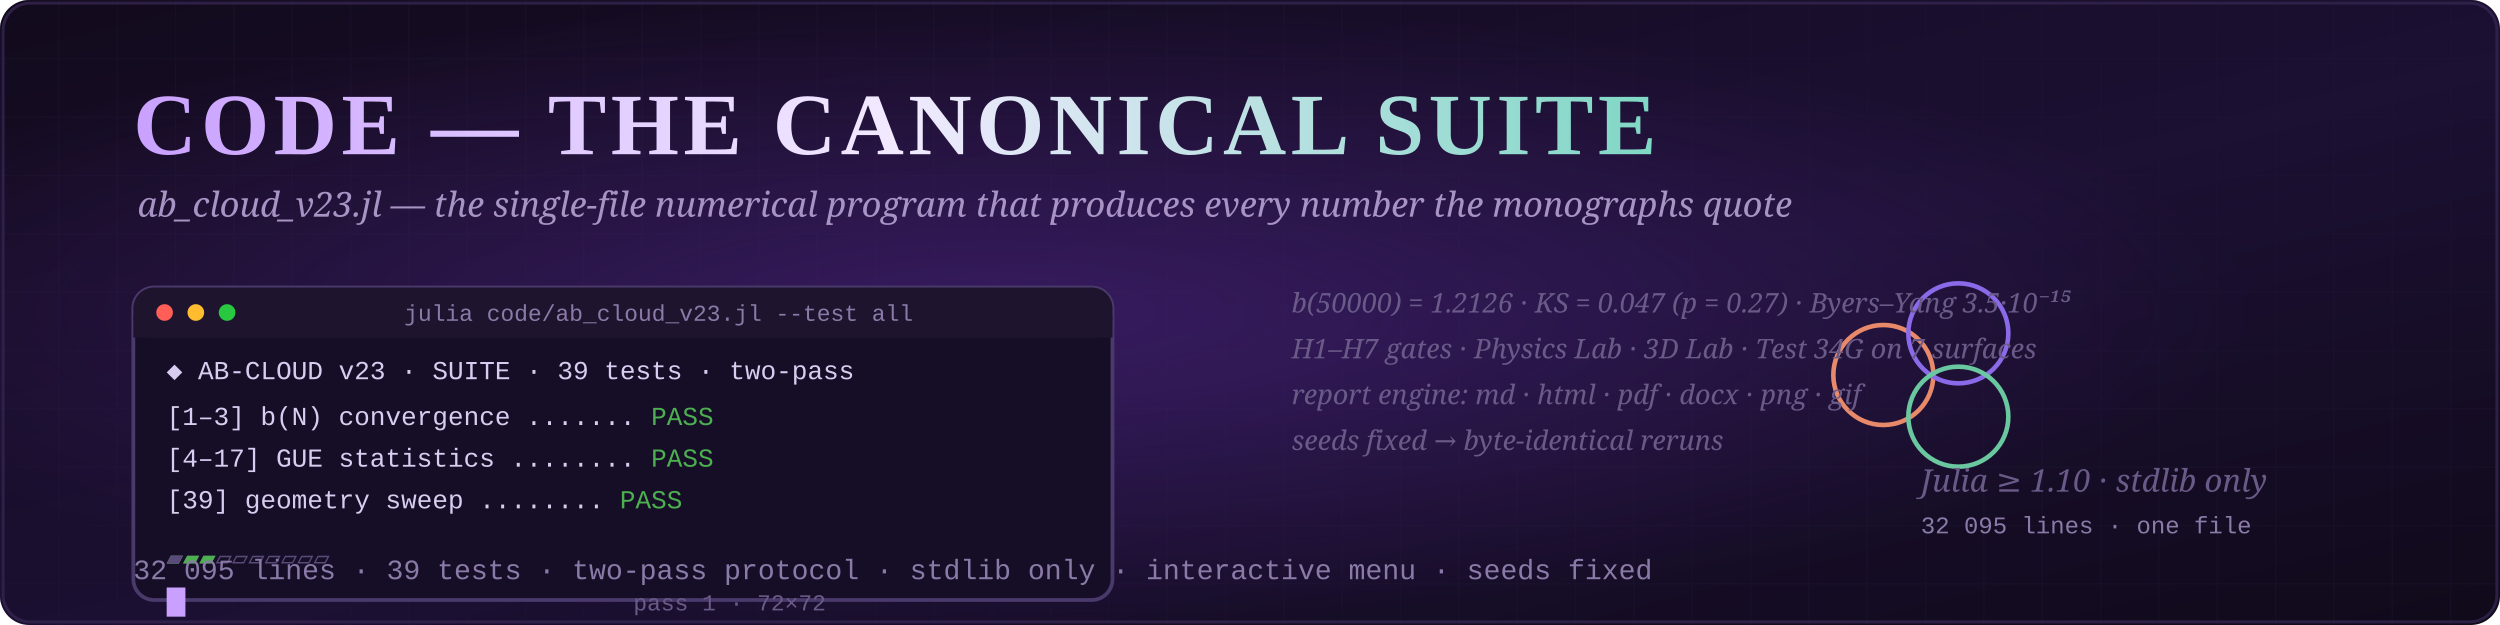
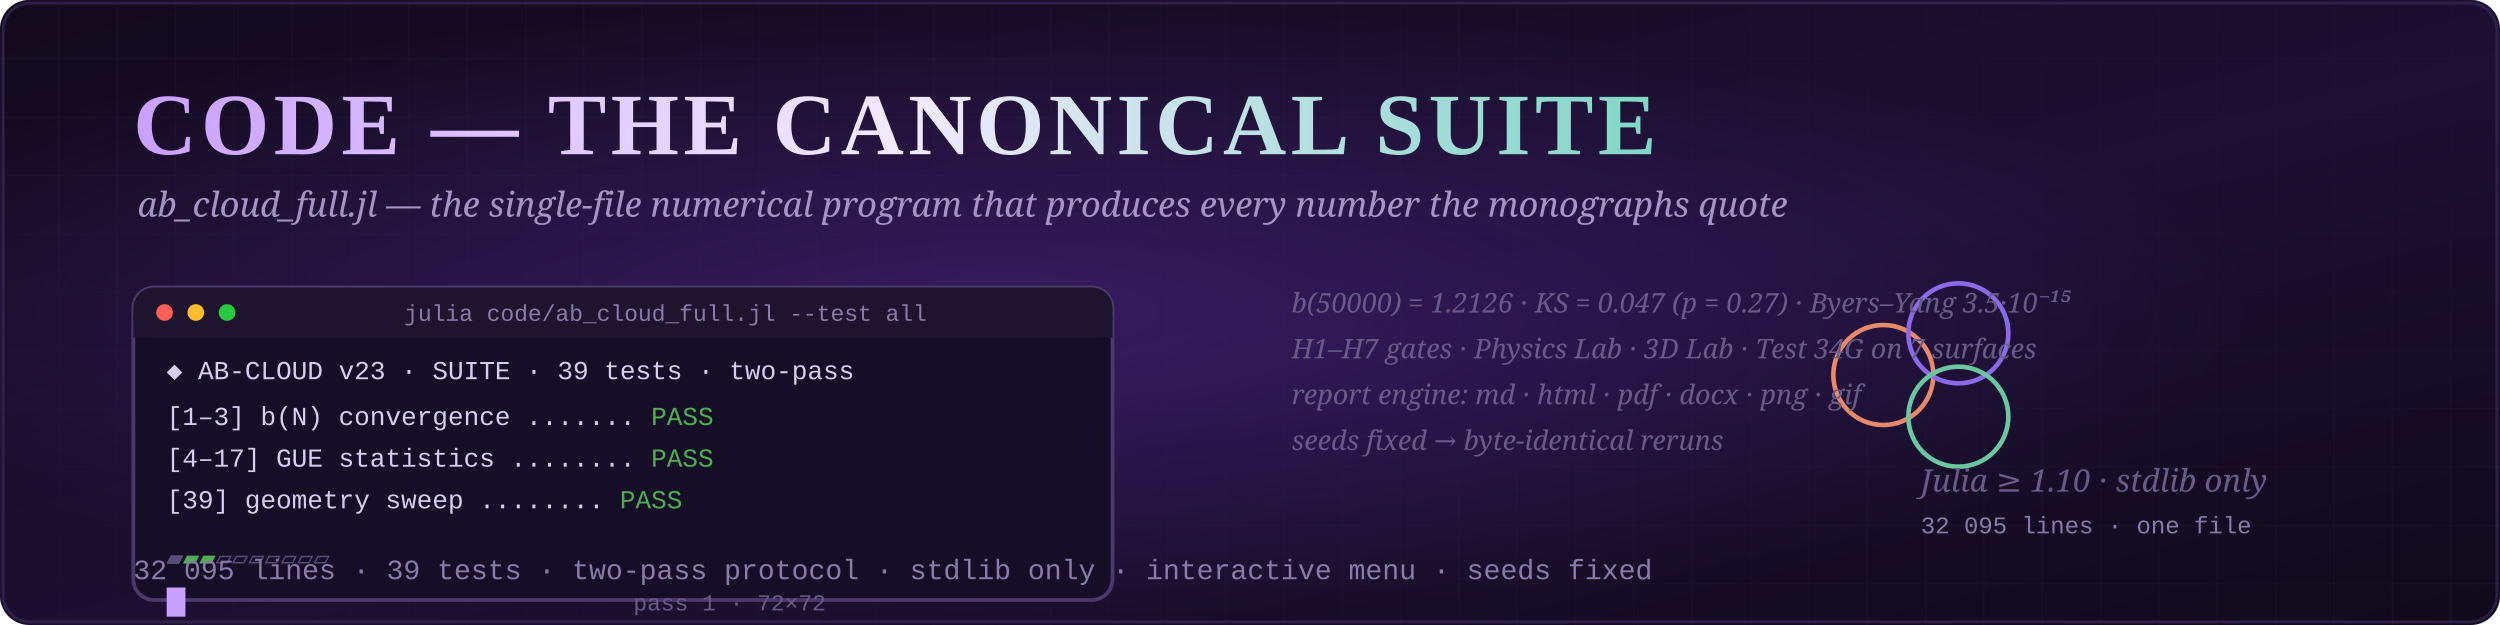
<svg xmlns="http://www.w3.org/2000/svg" width="1200" height="300" viewBox="0 0 1200 300" role="img" aria-label="CODE — THE CANONICAL SUITE — animated banner">
  <defs>
    <linearGradient id="bg" x1="0" y1="0" x2="1" y2="1">
      <stop offset="0" stop-color="#120a1c" />
      <stop offset="0.55" stop-color="#1c1033" />
      <stop offset="1" stop-color="#100a1a" />
    </linearGradient>
    <linearGradient id="tg" x1="0" y1="0" x2="1" y2="0">
      <stop offset="0" stop-color="#c9a0ff" />
      <stop offset="0.5" stop-color="#f2eaff" />
      <stop offset="1" stop-color="#7fd7c4" />
      <animate attributeName="x1" values="-0.6;0.4" dur="6s" repeatCount="indefinite" />
      <animate attributeName="x2" values="0.4;1.4" dur="6s" repeatCount="indefinite" />
    </linearGradient>
    <radialGradient id="halo" cx="0.4" cy="0.5" r="0.5">
      <stop offset="0" stop-color="#5a2a9a" stop-opacity="0.45" />
      <stop offset="1" stop-color="#5a2a9a" stop-opacity="0" />
    </radialGradient>
    <pattern id="grid" width="28" height="28" patternUnits="userSpaceOnUse">
      <path d="M28 0H0V28" fill="none" stroke="#1c1430" stroke-width="1" />
    </pattern>
  </defs>
  <rect width="1200" height="300" rx="14" fill="url(#bg)" />
  <rect width="1200" height="300" rx="14" fill="url(#grid)" opacity="0.5" />
  <rect width="1200" height="300" rx="14" fill="url(#halo)" />
  <rect x="1.5" y="1.5" width="1197" height="297" rx="13" fill="none" stroke="#33244f" stroke-width="1.4" opacity="0.8" />
  <text x="64" y="74" font-family="Georgia, 'Times New Roman', serif" font-size="42" font-weight="700" letter-spacing="2.2" fill="url(#tg)">CODE — THE CANONICAL SUITE</text>
-   <text x="66" y="104" font-family="Georgia, serif" font-size="16.5" font-style="italic" fill="#a894c4">ab_cloud_v23.jl — the single-file numerical program that produces every number the monographs quote</text>
+   <text x="66" y="104" font-family="Georgia, serif" font-size="16.5" font-style="italic" fill="#a894c4">ab_cloud_full.jl — the single-file numerical program that produces every number the monographs quote</text>
  <g transform="translate(64,138)">
    <rect x="0" y="0" width="470" height="150" rx="10" fill="#160e26" stroke="#4a3a6c" stroke-width="1.8" />
    <rect x="0" y="0" width="470" height="24" rx="10" fill="#1e142e" />
    <rect x="0" y="14" width="470" height="10" fill="#1e142e" />
    <circle cx="15" cy="12" r="4" fill="#ff5f57" />
    <circle cx="30" cy="12" r="4" fill="#febc2e" />
    <circle cx="45" cy="12" r="4" fill="#28c840" />
-     <text x="130" y="16" font-family="'Courier New',monospace" font-size="11" fill="#8a7aa8">julia code/ab_cloud_v23.jl --test all</text>
+     <text x="130" y="16" font-family="'Courier New',monospace" font-size="11" fill="#8a7aa8">julia code/ab_cloud_full.jl --test all</text>
    <g font-family="'Courier New',monospace" font-size="12.5" fill="#d8ccf0">
      <text x="16" y="44">◆ AB-CLOUD v23 · SUITE · 39 tests · two-pass</text>
      <text x="16" y="66">[1–3]  b(N) convergence ....... <tspan fill="#4caf50">PASS</tspan>
      </text>
      <text x="16" y="86">[4–17] GUE statistics ........ <tspan fill="#4caf50">PASS</tspan>
      </text>
      <text x="16" y="106">[39]   geometry sweep ........ <tspan fill="#4caf50">PASS</tspan>
      </text>
    </g>
    <g font-family="'Courier New',monospace" font-size="13" fill="#5a4a7a">
      <text x="16" y="134">▰▰▰▱▱▱▱▱▱▱</text>
      <text x="16" y="134" fill="#c9a0ff">
        <animate attributeName="opacity" values="0;1" dur="2.6s" repeatCount="indefinite" />
      </text>
      <g>
        <text x="16" y="134" fill="#4caf50">▰▰▰</text>
        <text x="16" y="134">
          <animate attributeName="opacity" values="0;0;0;1;0" keyTimes="0;0.3;0.45;0.6;1" dur="3.4s" repeatCount="indefinite" />▰</text>
      </g>
    </g>
    <rect x="16" y="144" width="9" height="14" fill="#c9a0ff">
      <animate attributeName="opacity" values="1;0;1" dur="1.1s" repeatCount="indefinite" />
    </rect>
    <text x="240" y="155" font-family="'Courier New',monospace" font-size="11" fill="#6a5a88">pass 1 · 72×72</text>
  </g>
  <g transform="translate(960,196)">
    <circle cx="-56" cy="-16" r="24" fill="none" stroke="#e88a6a" stroke-width="2.2">
      <animate attributeName="r" values="22;26;22" dur="3.4s" repeatCount="indefinite" />
    </circle>
    <circle cx="-20" cy="-36" r="24" fill="none" stroke="#8a6ae8" stroke-width="2.2">
      <animate attributeName="r" values="22;26;22" dur="3.4s" begin="0.5s" repeatCount="indefinite" />
    </circle>
    <circle cx="-20" cy="4" r="24" fill="none" stroke="#6ac8a0" stroke-width="2.2">
      <animate attributeName="r" values="22;26;22" dur="3.4s" begin="1s" repeatCount="indefinite" />
    </circle>
    <text x="-38" y="40" font-family="Georgia,serif" font-size="15" font-style="italic" fill="#6a5a88">Julia ≥ 1.10 · stdlib only</text>
    <text x="-38" y="60" font-family="'Courier New',monospace" font-size="11.5" fill="#8a7aa8">32 095 lines · one file</text>
  </g>
  <text x="620" y="150" font-family="Georgia,serif" font-size="13" font-style="italic" fill="#6a5a88">b(50000) = 1.2126 · KS = 0.047 (p = 0.27) · Byers–Yang 3.5·10⁻¹⁵</text>
  <text x="620" y="172" font-family="Georgia,serif" font-size="13" font-style="italic" fill="#6a5a88">H1–H7 gates · Physics Lab · 3D Lab · Test 34G on 7 surfaces</text>
  <text x="620" y="194" font-family="Georgia,serif" font-size="13" font-style="italic" fill="#6a5a88">report engine: md · html · pdf · docx · png · gif</text>
  <text x="620" y="216" font-family="Georgia,serif" font-size="13" font-style="italic" fill="#6a5a88">seeds fixed → byte-identical reruns</text>
  <g font-family="'Courier New',monospace" font-size="13.5" fill="#8a7aa8">
    <text x="64" y="278">32 095 lines · 39 tests · two-pass protocol · stdlib only · interactive menu · seeds fixed</text>
  </g>
</svg>
